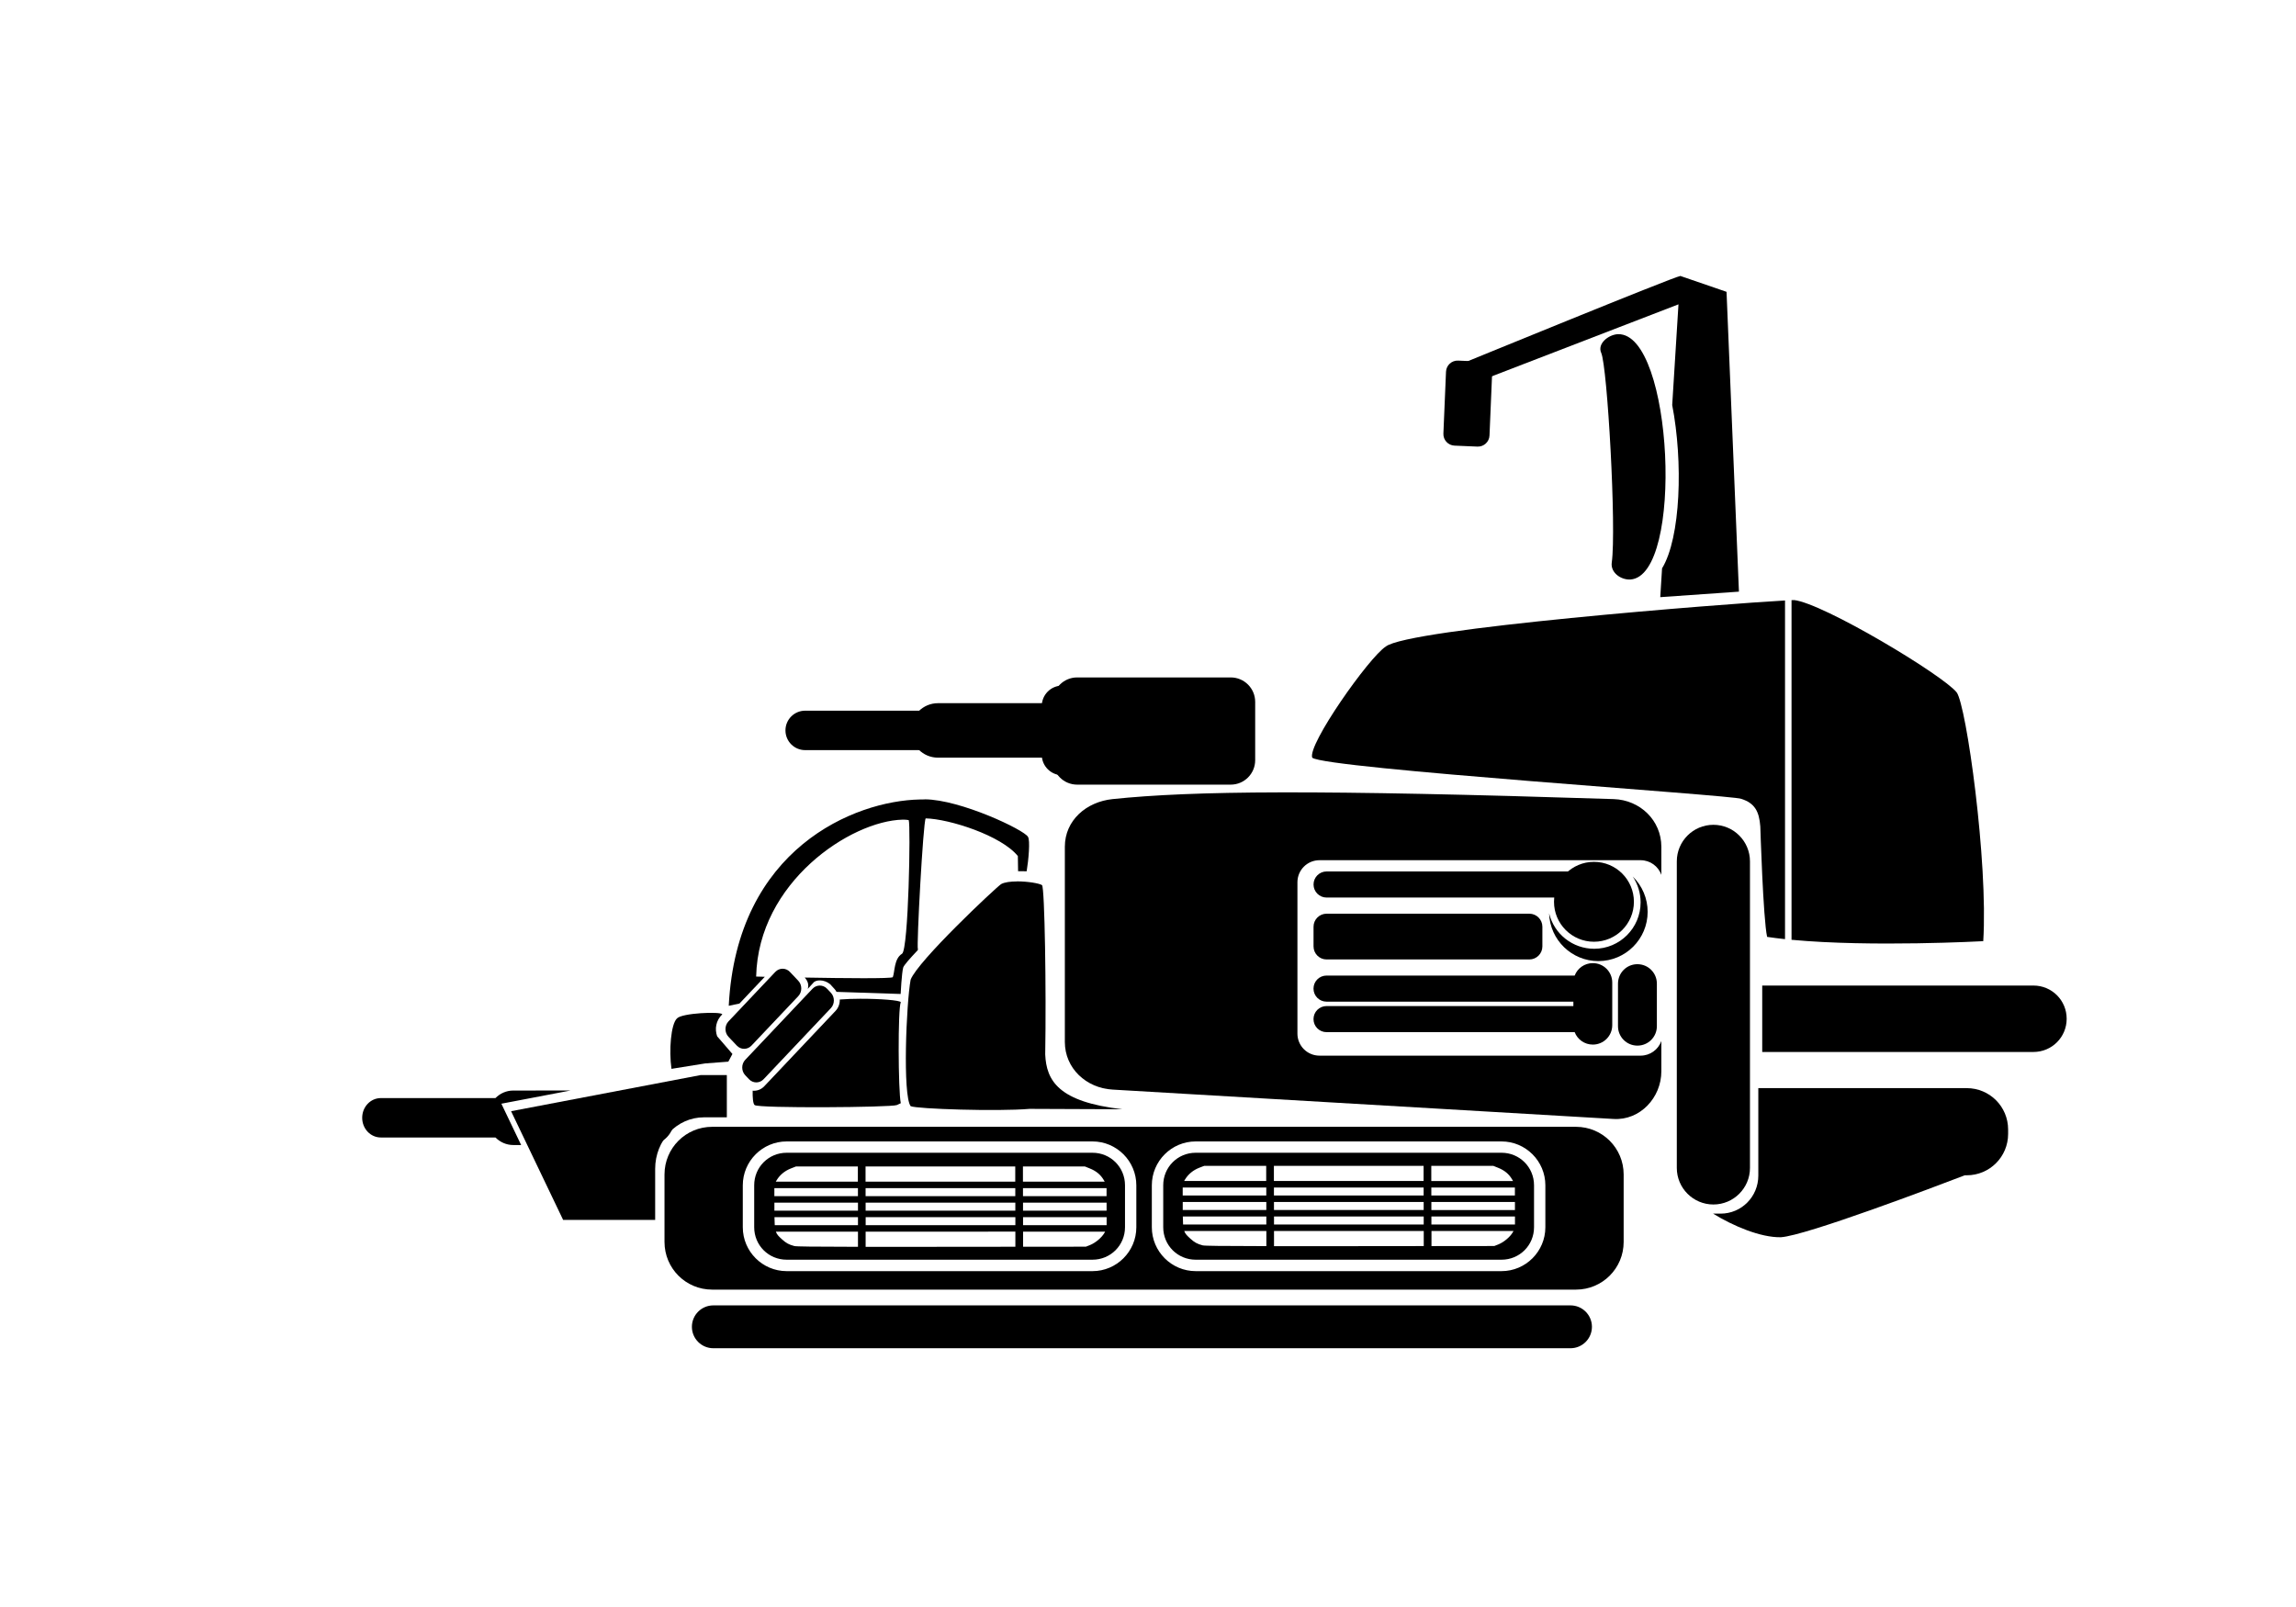
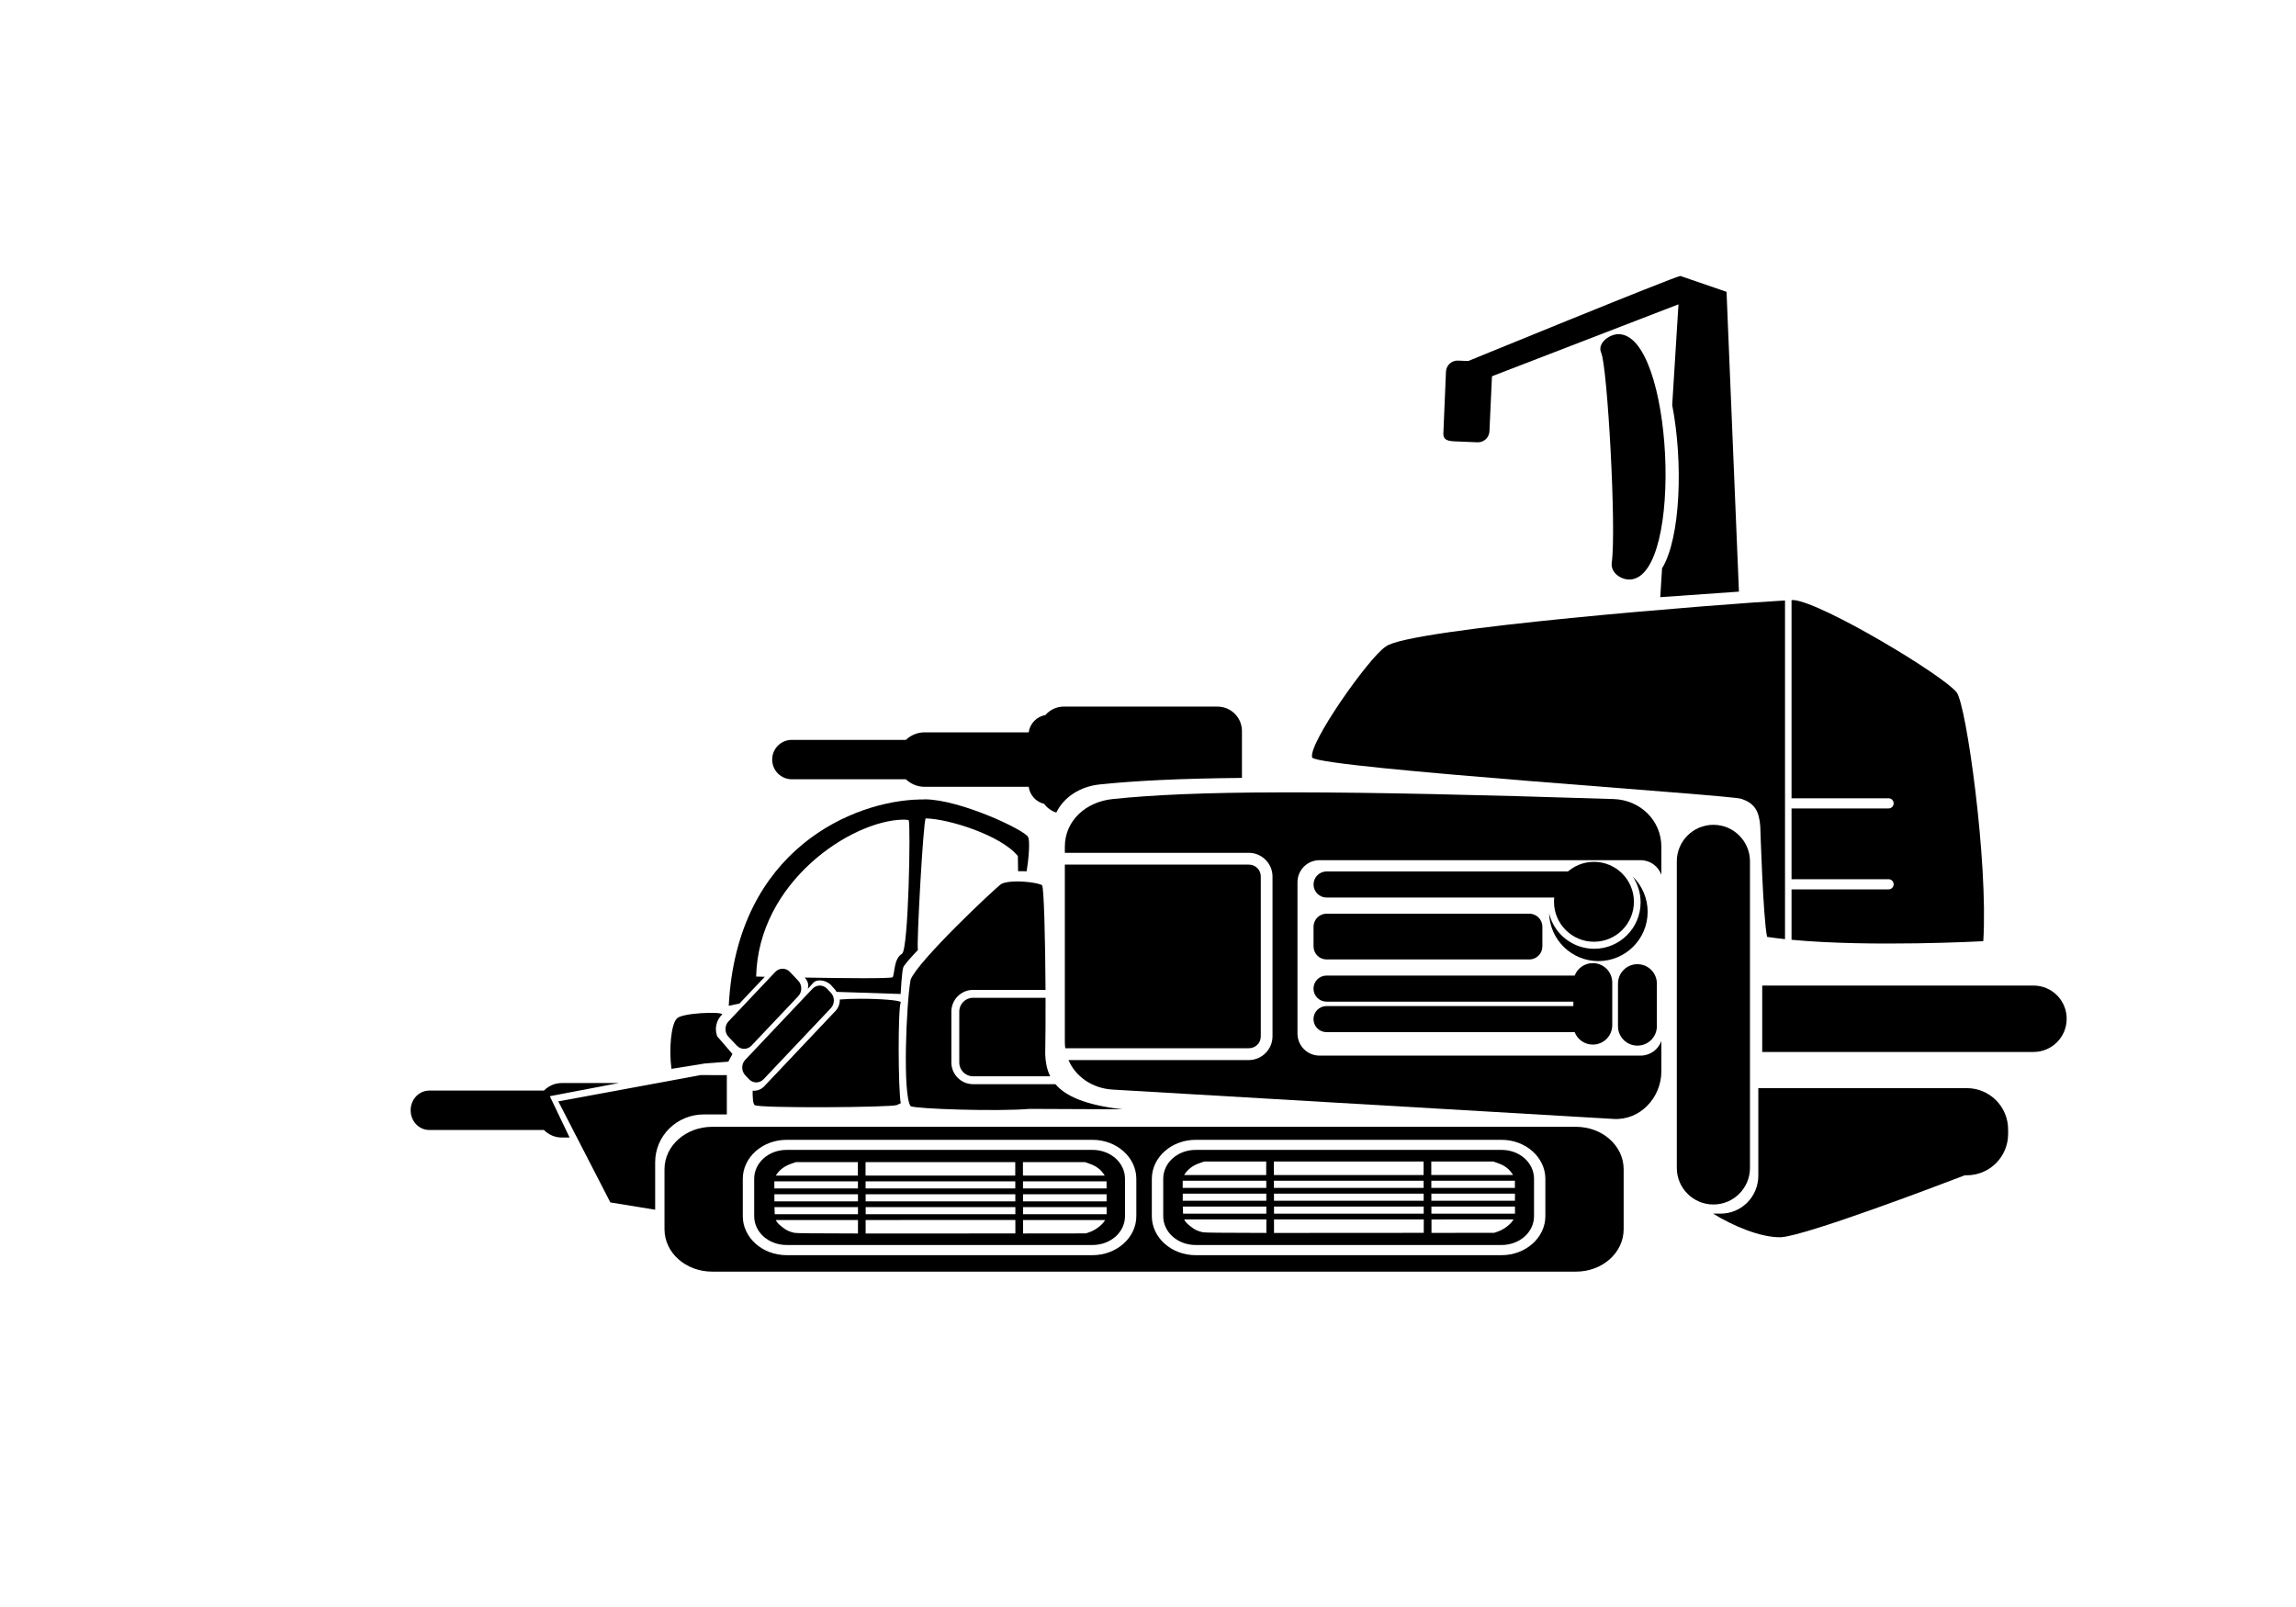
<svg xmlns="http://www.w3.org/2000/svg" width="60mm" height="42mm" viewBox="0 0 60 42" version="1.1" id="svg8">
  <defs id="defs2" />
  <g id="layer1" transform="translate(0,-255)" style="display:inline">
+     <path id="rect11075-2-6" style="display:inline;fill:#000000;stroke:none;stroke-width:0.36;stroke-linecap:round;stop-color:#000000" d="m 27.803,273.467 c -0.194,0 -0.367,0.086 -0.484,0.221 -0.228,0.039 -0.405,0.222 -0.437,0.452 h -2.717 c -0.191,0 -0.365,0.075 -0.492,0.197 h -2.979 c -0.286,0 -0.515,0.23 -0.515,0.515 0,0.286 0.23,0.515 0.515,0.515 h 2.979 c 0.128,0.122 0.301,0.197 0.492,0.197 h 2.717 c 0.03,0.219 0.192,0.395 0.404,0.445 0.078,0.107 0.189,0.187 0.318,0.228 0.198,-0.411 0.631,-0.683 1.132,-0.735 0.922,-0.096 2.065,-0.155 3.719,-0.171 v -1.224 c 0,-0.354 -0.285,-0.639 -0.639,-0.639 z" />
    <path id="path16695" style="fill:#000000;stroke:none;stroke-width:0.265px;stroke-linecap:butt;stroke-linejoin:miter;stroke-opacity:1" d="m 43.908,262.211 -3.86e-4,0.003 c -0.155,0.014 -5.763,2.313 -5.763,2.313 l 0.612,0.396 5.106,-1.969 -0.164,2.632 c 0.287,1.481 0.224,3.467 -0.265,4.268 l -0.047,0.753 2.056,-0.144 -0.324,-7.836 z" />
-     <path id="rect11386-6" style="display:inline;fill:#000000;stroke:none;stroke-width:0.372;stroke-linecap:round;stop-color:#000000" d="m 13.413,283.502 c -0.181,0 -0.345,0.075 -0.466,0.197 H 9.953 c -0.27,0 -0.488,0.23 -0.488,0.515 0,0.286 0.218,0.515 0.488,0.515 h 2.995 c 0.121,0.122 0.285,0.197 0.466,0.197 h 0.205 l -0.517,-1.08 1.808,-0.345 z m 4.21,0.621 c -0.325,0.152 -0.578,0.443 -0.691,0.803 h 0.023 c 0.373,0 0.674,-0.318 0.674,-0.712 0,-0.031 -0.002,-0.061 -0.006,-0.091 z" />
-     <path id="path5536" style="fill:#000000;stroke:none;stroke-width:0.188px;stroke-linecap:butt;stroke-linejoin:miter;stroke-opacity:1" d="m 18.308,283.098 -4.952,0.944 1.36,2.841 h 2.405 v -1.334 c 0,-0.746 0.568,-1.347 1.274,-1.347 h 0.599 v -1.105 z" />
+     <path id="rect11386-6" style="display:inline;fill:#000000;stroke:none;stroke-width:0.372;stroke-linecap:round;stop-color:#000000" d="m 14.68,283.306 c -0.181,0 -0.345,0.075 -0.466,0.197 h -2.995 c -0.27,0 -0.488,0.23 -0.488,0.515 0,0.286 0.218,0.515 0.488,0.515 h 2.995 c 0.121,0.122 0.285,0.197 0.466,0.197 h 0.205 l -0.517,-1.08 1.808,-0.345 z" />
+     <path id="path5536" style="fill:#000000;stroke:none;stroke-width:0.181px;stroke-linecap:butt;stroke-linejoin:miter;stroke-opacity:1" d="m 18.308,283.098 -3.718,0.687 1.36,2.641 1.171,0.191 v -1.24 c 0,-0.693 0.568,-1.251 1.274,-1.251 h 0.599 v -1.027 z" />
    <path id="path7952" style="fill:#000000;stroke:none;stroke-width:0.088;stroke-linecap:round;stop-color:#000000" d="m 45.949,283.438 v 2.288 c 0,0.55 -0.439,0.993 -0.984,0.993 h -0.198 c 0.518,0.319 1.237,0.627 1.771,0.617 0.66,-0.042 4.037,-1.324 4.807,-1.619 h 0.05 c 0.599,0 1.082,-0.483 1.082,-1.082 v -0.114 c 0,-0.6 -0.483,-1.082 -1.082,-1.082 z" />
-     <path id="rect3687" style="fill:#000000;stroke-width:0.087;stroke-linecap:round;stop-color:#000000" d="m 18.611,284.45 c -0.69,0 -1.246,0.556 -1.246,1.246 v 1.763 c 0,0.69 0.556,1.246 1.246,1.246 h 22.573 c 0.69,0 1.246,-0.556 1.246,-1.246 v -1.763 c 0,-0.69 -0.556,-1.246 -1.246,-1.246 z m 1.947,0.382 h 7.991 c 0.632,0 1.146,0.514 1.146,1.147 v 1.096 c 0,0.632 -0.514,1.147 -1.146,1.147 h -7.991 c -0.632,0 -1.147,-0.514 -1.147,-1.147 v -1.096 c 0,-0.632 0.514,-1.147 1.147,-1.147 z m 10.689,0 h 7.991 c 0.632,0 1.146,0.514 1.146,1.147 v 1.096 c 0,0.632 -0.514,1.147 -1.146,1.147 h -7.991 c -0.632,0 -1.147,-0.514 -1.147,-1.147 v -1.096 c 0,-0.632 0.514,-1.147 1.147,-1.147 z m -10.689,0.296 c -0.473,0 -0.849,0.377 -0.849,0.85 v 1.096 c 0,0.473 0.376,0.849 0.849,0.849 h 7.991 c 0.473,0 0.85,-0.376 0.85,-0.849 v -1.096 c 0,-0.473 -0.377,-0.85 -0.85,-0.85 z m 10.689,0 c -0.473,0 -0.849,0.377 -0.849,0.85 v 1.096 c 0,0.473 0.376,0.849 0.849,0.849 h 7.991 c 0.473,0 0.85,-0.376 0.85,-0.849 v -1.096 c 2e-6,-0.473 -0.377,-0.85 -0.85,-0.85 z m 0.223,0.342 h 1.619 v 0.396 h -2.145 l 0.023,-0.038 c 0.083,-0.138 0.212,-0.245 0.37,-0.307 z m 1.82,0 h 1.956 1.956 v 0.396 h -3.912 z m 4.113,0 h 1.62 l 0.122,0.049 c 0.172,0.068 0.289,0.165 0.371,0.307 l 0.024,0.041 h -2.137 z m -16.604,0.017 h 1.619 v 0.396 h -2.145 l 0.023,-0.038 c 0.083,-0.138 0.212,-0.244 0.37,-0.306 z m 1.82,0 h 1.956 1.956 v 0.396 h -3.912 z m 4.113,0 h 1.62 l 0.122,0.049 c 0.172,0.068 0.289,0.165 0.371,0.307 l 0.024,0.041 h -2.137 z m 4.175,0.549 h 2.184 v 0.209 h -2.184 z m 2.384,0 h 3.912 v 0.209 h -3.912 z m 4.113,0 h 2.184 v 0.209 h -2.184 z m -17.168,0.017 h 2.184 v 0.209 h -2.184 z m 2.384,0 h 3.912 v 0.209 h -3.912 z m 4.113,0 h 2.184 v 0.209 h -2.184 z m 4.175,0.362 h 2.184 v 0.209 h -2.184 c -4.8e-5,-0.036 0,-0.066 0,-0.106 z m 2.384,0 h 3.912 v 0.209 h -3.912 z m 4.113,0 h 2.184 v 0.112 0.098 h -2.184 z m -17.168,0.017 h 2.184 v 0.209 h -2.184 c -4.8e-5,-0.036 0,-0.066 0,-0.106 z m 2.384,0 h 3.912 v 0.209 h -3.912 z m 4.113,0 h 2.184 v 0.112 0.098 h -2.184 z m 4.176,0.362 h 2.182 v 0.209 h -2.175 c -0.004,-0.056 -0.006,-0.124 -0.007,-0.209 z m 2.383,0 h 3.912 v 0.209 h -3.912 z m 4.113,0 h 2.184 v 0.209 h -2.184 z m -17.167,0.017 h 2.182 v 0.209 h -2.175 c -0.004,-0.056 -0.006,-0.124 -0.007,-0.209 z m 2.383,0 h 3.912 v 0.209 h -3.912 z m 4.113,0 h 2.184 v 0.209 h -2.184 z m 10.471,0.361 v 0.395 l -1.924,0.002 c -0.824,7.8e-4 -1.468,7.8e-4 -1.989,3.9e-4 v -0.396 z m -4.113,3.8e-4 v 0.396 c -1.208,-0.002 -1.615,-0.007 -1.663,-0.02 v 3.8e-4 c -0.143,-0.038 -0.213,-0.076 -0.322,-0.175 -0.084,-0.076 -0.133,-0.122 -0.161,-0.201 z m 6.459,0 -0.021,0.037 c -0.071,0.122 -0.237,0.26 -0.38,0.316 l -0.102,0.04 -1.641,0.002 v -0.395 z m -13.018,0.017 v 0.395 l -1.924,0.002 c -0.824,7.7e-4 -1.468,7.7e-4 -1.989,3.9e-4 v -0.396 z m 2.346,3.9e-4 -0.021,0.037 c -0.071,0.122 -0.237,0.26 -0.38,0.316 l -0.102,0.04 -1.641,0.002 v -0.395 z m -8.604,3.9e-4 h 2.145 v 0.396 c -1.208,-0.002 -1.615,-0.007 -1.663,-0.02 -0.143,-0.038 -0.213,-0.076 -0.322,-0.175 -0.084,-0.076 -0.133,-0.122 -0.161,-0.201 z" />
+     <path id="rect3687" style="fill:#000000;stroke-width:0.083;stroke-linecap:round;stop-color:#000000" d="m 18.611,284.45 c -0.69,0 -1.246,0.495 -1.246,1.109 v 1.568 c 0,0.614 0.556,1.108 1.246,1.108 h 22.573 c 0.69,0 1.246,-0.494 1.246,-1.108 v -1.568 c 0,-0.614 -0.556,-1.109 -1.246,-1.109 z m 1.947,0.34 h 7.991 c 0.632,0 1.146,0.457 1.146,1.02 v 0.975 c 0,0.563 -0.514,1.02 -1.146,1.02 h -7.991 c -0.632,0 -1.147,-0.457 -1.147,-1.02 v -0.975 c 0,-0.563 0.514,-1.02 1.147,-1.02 z m 10.689,0 h 7.991 c 0.632,0 1.146,0.457 1.146,1.02 v 0.975 c 0,0.563 -0.514,1.02 -1.146,1.02 h -7.991 c -0.632,0 -1.147,-0.457 -1.147,-1.02 v -0.975 c 0,-0.563 0.514,-1.02 1.147,-1.02 z m -10.689,0.263 c -0.473,0 -0.849,0.336 -0.849,0.756 v 0.975 c 0,0.421 0.376,0.755 0.849,0.755 h 7.991 c 0.473,0 0.85,-0.334 0.85,-0.755 v -0.975 c 0,-0.421 -0.377,-0.756 -0.85,-0.756 z m 10.689,0 c -0.473,0 -0.849,0.336 -0.849,0.756 v 0.975 c 0,0.421 0.376,0.755 0.849,0.755 h 7.991 c 0.473,0 0.85,-0.334 0.85,-0.755 v -0.975 c 2e-6,-0.421 -0.377,-0.756 -0.85,-0.756 z m 0.223,0.304 h 1.619 v 0.353 h -2.145 l 0.023,-0.034 c 0.083,-0.123 0.212,-0.218 0.37,-0.273 z m 1.82,0 h 1.956 1.956 v 0.353 h -3.912 z m 4.113,0 h 1.62 l 0.122,0.043 c 0.172,0.061 0.289,0.147 0.371,0.273 l 0.024,0.036 h -2.137 z m -16.604,0.015 h 1.619 v 0.353 h -2.145 l 0.023,-0.034 c 0.083,-0.123 0.212,-0.217 0.37,-0.272 z m 1.82,0 h 1.956 1.956 v 0.353 h -3.912 z m 4.113,0 h 1.62 l 0.122,0.043 c 0.172,0.061 0.289,0.147 0.371,0.273 l 0.024,0.036 h -2.137 z m 4.175,0.488 h 2.184 v 0.186 h -2.184 z m 2.384,0 h 3.912 v 0.186 h -3.912 z m 4.113,0 h 2.184 v 0.186 h -2.184 z m -17.168,0.015 h 2.184 v 0.186 h -2.184 z m 2.384,0 h 3.912 v 0.186 h -3.912 z m 4.113,0 h 2.184 v 0.186 h -2.184 z m 4.175,0.322 h 2.184 v 0.186 h -2.184 c -4.8e-5,-0.032 0,-0.059 0,-0.095 z m 2.384,0 h 3.912 v 0.186 h -3.912 z m 4.113,0 h 2.184 v 0.099 0.087 h -2.184 z m -17.168,0.015 h 2.184 v 0.186 h -2.184 c -4.8e-5,-0.032 0,-0.059 0,-0.095 z m 2.384,0 h 3.912 v 0.186 h -3.912 z m 4.113,0 h 2.184 v 0.099 0.087 h -2.184 z m 4.176,0.322 h 2.182 v 0.186 h -2.175 c -0.004,-0.05 -0.006,-0.11 -0.007,-0.186 z m 2.383,0 h 3.912 v 0.186 h -3.912 z m 4.113,0 h 2.184 v 0.186 h -2.184 z m -17.167,0.015 h 2.182 v 0.186 h -2.175 c -0.004,-0.05 -0.006,-0.11 -0.007,-0.186 z m 2.383,0 h 3.912 v 0.186 h -3.912 z m 4.113,0 h 2.184 v 0.186 h -2.184 z m 10.471,0.321 v 0.351 l -1.924,0.002 c -0.824,6.9e-4 -1.468,6.9e-4 -1.989,3.4e-4 v -0.353 z m -4.113,3.3e-4 v 0.353 c -1.208,-0.002 -1.615,-0.006 -1.663,-0.018 v 3.3e-4 c -0.143,-0.034 -0.213,-0.068 -0.322,-0.156 -0.084,-0.068 -0.133,-0.109 -0.161,-0.179 z m 6.459,0 -0.021,0.033 c -0.071,0.108 -0.237,0.231 -0.38,0.281 l -0.102,0.036 -1.641,0.002 v -0.351 z m -13.018,0.015 v 0.351 l -1.924,0.002 c -0.824,6.9e-4 -1.468,6.9e-4 -1.989,3.5e-4 v -0.353 z m 2.346,3.5e-4 -0.021,0.033 c -0.071,0.108 -0.237,0.231 -0.38,0.281 l -0.102,0.036 -1.641,0.002 v -0.351 z m -8.604,3.4e-4 h 2.145 v 0.352 c -1.208,-0.002 -1.615,-0.006 -1.663,-0.017 -0.143,-0.034 -0.213,-0.068 -0.322,-0.156 -0.084,-0.068 -0.133,-0.109 -0.161,-0.179 z" />
    <rect style="fill:#000000;stroke-width:0.087;stroke-linecap:round;stop-color:#000000" id="rect962" width="1.912" height="9.923" x="43.819" y="276.557" ry="0.956" />
    <path id="rect1067" style="fill:#000000;stroke-width:0.073;stroke-linecap:round;stop-color:#000000" d="m 46.051,280.758 v 1.736 h 7.088 c 0.481,0 0.868,-0.387 0.868,-0.868 0,-0.481 -0.387,-0.868 -0.868,-0.868 z" />
-     <path id="path8320" style="color:#000000;fill:#000000;stroke-width:0.175px;-inkscape-stroke:none" d="m 46.879,270.684 c -0.014,0 -0.037,7.3e-4 -0.062,10e-4 v 8.877 c 2.082,0.197 5.01,0.036 5.01,0.036 0.131,-2.064 -0.442,-6.168 -0.695,-6.503 -0.359,-0.451 -3.488,-2.332 -4.254,-2.413 z m -0.232,0.01 c -1.556,0.085 -9.873,0.734 -10.436,1.206 -0.436,0.279 -2.049,2.568 -1.919,2.903 0.343,0.284 11.036,0.981 11.21,1.075 0.354,0.113 0.469,0.326 0.499,0.722 0,0 0.074,2.424 0.178,2.886 0.149,0.022 0.306,0.042 0.468,0.059 z" />
-     <path id="rect3429" style="stroke-width:0.087;stroke-linecap:round;stop-color:#000000" d="m 33.492,275.709 c -2.041,0.004 -3.372,0.067 -4.419,0.176 -0.687,0.072 -1.246,0.556 -1.246,1.246 v 5.1 c 0,0.69 0.557,1.206 1.246,1.246 l 13.096,0.768 c 0.689,0.04 1.246,-0.556 1.246,-1.246 v -0.791 c -0.08,0.223 -0.292,0.382 -0.543,0.382 h -8.39 c -0.32,0 -0.577,-0.257 -0.577,-0.577 v -3.954 c 0,-0.32 0.257,-0.577 0.577,-0.577 h 8.39 c 0.251,0 0.463,0.159 0.543,0.382 v -0.733 c 0,-0.69 -0.556,-1.224 -1.246,-1.246 -3.886,-0.125 -6.637,-0.18 -8.677,-0.176 z" />
+     <path id="path8320" style="color:#000000;fill:#000000;stroke-width:0.661px;-inkscape-stroke:none" d="M 177.18 59.273 L 177.18 59.277 C 177.128 59.277 177.041 59.28 176.947 59.281 L 176.947 78.854 L 186.531 78.854 A 0.5 0.5 0 0 1 187.033 79.355 A 0.5 0.5 0 0 1 186.531 79.857 L 176.947 79.857 L 176.947 86.848 L 186.531 86.848 A 0.5 0.5 0 0 1 187.033 87.35 A 0.5 0.5 0 0 1 186.531 87.852 L 176.947 87.852 L 176.947 92.832 C 184.816 93.578 195.885 92.971 195.885 92.971 C 196.38 85.169 194.215 69.657 193.258 68.393 C 191.902 66.687 180.075 59.58 177.18 59.273 z M 176.303 59.314 C 170.423 59.637 138.987 62.089 136.859 63.875 C 135.211 64.928 129.117 73.581 129.607 74.846 C 130.902 75.918 171.318 78.552 171.975 78.908 C 173.314 79.334 173.749 80.141 173.859 81.637 C 173.859 81.637 174.14 90.799 174.533 92.545 C 175.094 92.63 175.688 92.704 176.303 92.77 L 176.303 59.314 z " transform="matrix(0.2645833,0,0,0.2645833,0,255)" />
+     <path id="rect3429" style="stroke-width:0.331;stroke-linecap:round;stop-color:#000000" d="M 128.062 78.268 C 127.559 78.267 127.066 78.269 126.584 78.27 C 118.87 78.285 113.839 78.519 109.883 78.932 C 107.287 79.202 105.172 81.033 105.172 83.643 L 105.172 84.242 L 123.344 84.242 C 124.629 84.242 125.684 85.297 125.684 86.582 L 125.684 102.371 C 125.684 103.656 124.629 104.713 123.344 104.713 L 105.533 104.713 C 106.242 106.38 107.921 107.514 109.883 107.629 L 159.381 110.529 C 161.986 110.682 164.09 108.43 164.09 105.82 L 164.09 102.83 C 163.789 103.673 162.988 104.273 162.039 104.273 L 130.33 104.273 C 129.122 104.273 128.15 103.302 128.15 102.094 L 128.15 87.148 C 128.15 85.94 129.122 84.969 130.33 84.969 L 162.039 84.969 C 162.988 84.969 163.789 85.571 164.09 86.414 L 164.09 83.643 C 164.09 81.033 161.989 79.016 159.381 78.932 C 145.612 78.488 135.614 78.279 128.062 78.268 z M 105.172 85.408 L 105.172 102.92 C 105.172 103.133 105.188 103.341 105.215 103.545 L 123.344 103.545 C 124.006 103.545 124.525 103.033 124.525 102.371 L 124.525 86.582 C 124.525 85.92 124.006 85.408 123.344 85.408 L 105.172 85.408 z " transform="matrix(0.2645833,0,0,0.2645833,0,255)" />
    <path id="path1183-6-2" style="display:inline;fill:#000000;stroke-width:0.456;stroke-linecap:round;stop-color:#000000" d="m 42.668,277.909 a 1.213,1.213 0 0 1 0.205,0.675 1.213,1.213 0 0 1 -1.213,1.213 1.213,1.213 0 0 1 -1.178,-0.925 1.288,1.288 0 0 0 1.287,1.247 1.288,1.288 0 0 0 1.288,-1.288 1.288,1.288 0 0 0 -0.389,-0.922 z" />
    <circle style="fill:#000000;stroke-width:0.37;stroke-linecap:round;stop-color:#000000" id="path1183" cx="41.654" cy="278.569" r="1.044" />
    <path id="rect1287" style="fill:#000000;stroke-width:0.37;stroke-linecap:round;stop-color:#000000" d="m 41.624,280.172 c -0.217,0 -0.401,0.135 -0.474,0.325 h -6.484 c -0.189,0 -0.341,0.152 -0.341,0.341 0,0.189 0.152,0.341 0.341,0.341 h 6.45 v 0.115 h -6.45 c -0.189,0 -0.341,0.152 -0.341,0.341 0,0.189 0.152,0.341 0.341,0.341 h 6.484 c 0.073,0.19 0.257,0.325 0.474,0.325 0.281,0 0.508,-0.226 0.508,-0.508 v -1.113 c 0,-0.281 -0.226,-0.508 -0.508,-0.508 z m 1.152,0.028 c -0.275,0.007 -0.494,0.231 -0.494,0.508 v 1.112 c 0,0.281 0.226,0.508 0.508,0.508 0.281,0 0.508,-0.226 0.508,-0.508 v -1.112 c 0,-0.281 -0.226,-0.508 -0.508,-0.508 -0.004,0 -0.009,-1.1e-4 -0.013,0 z" />
    <rect style="fill:#000000;stroke-width:0.377;stroke-linecap:round;stop-color:#000000" id="rect1418" width="7.401" height="0.682" x="34.326" y="277.776" ry="0.341" />
    <rect style="fill:#000000;stroke-width:0.37;stroke-linecap:round;stop-color:#000000" id="rect1820" width="5.98" height="1.196" x="34.326" y="278.88" ry="0.341" />
-     <path id="path3425" style="fill:#000000;stroke:none;stroke-width:0.188px;stroke-linecap:butt;stroke-linejoin:miter;stroke-opacity:1" d="m 26.578,278.037 c -0.168,1.2e-4 -0.327,0.019 -0.417,0.07 -0.162,0.113 -2.181,2.012 -2.364,2.498 -0.114,0.617 -0.212,3.016 0,3.305 0.156,0.074 2.276,0.142 3.106,0.071 l 2.431,0.01 c -1.678,-0.19 -1.989,-0.749 -2.02,-1.433 0.029,-1.686 -0.013,-4.35 -0.083,-4.424 -0.066,-0.047 -0.373,-0.099 -0.654,-0.099 z" />
+     <path id="path3425" style="fill:#000000;stroke:none;stroke-width:0.709px;stroke-linecap:butt;stroke-linejoin:miter;stroke-opacity:1" d="M 100.451 87.068 C 99.815 87.069 99.217 87.141 98.875 87.334 C 98.261 87.762 90.632 94.939 89.939 96.777 C 89.509 99.11 89.137 108.178 89.939 109.268 C 90.527 109.547 98.542 109.806 101.682 109.537 L 110.871 109.576 C 107.188 109.159 105.245 108.272 104.242 107.096 L 96.111 107.096 C 94.928 107.096 93.965 106.133 93.965 104.949 L 93.965 99.928 C 93.965 98.744 94.928 97.781 96.111 97.781 L 103.266 97.781 C 103.239 92.622 103.105 87.638 102.922 87.443 C 102.674 87.267 101.511 87.068 100.451 87.068 z M 96.111 98.562 C 95.348 98.562 94.746 99.164 94.746 99.928 L 94.746 104.949 C 94.746 105.713 95.348 106.314 96.111 106.314 L 103.727 106.314 C 103.398 105.655 103.269 104.929 103.234 104.162 C 103.264 102.472 103.273 100.521 103.268 98.562 L 96.111 98.562 z " transform="matrix(0.2645833,0,0,0.2645833,0,255)" />
    <path id="path4004" style="fill:#000000;stroke:none;stroke-width:0.188px;stroke-linecap:butt;stroke-linejoin:miter;stroke-opacity:1" d="m 22.48,281.103 c -0.19,3.3e-4 -0.377,0.007 -0.535,0.02 0.004,0.107 -0.033,0.216 -0.111,0.298 l -1.862,1.969 c -0.083,0.088 -0.195,0.126 -0.303,0.116 -0.004,0.17 0.008,0.341 0.051,0.375 0.08,0.089 3.582,0.063 3.717,0 l 0.103,-0.048 c -0.068,-0.312 -0.079,-2.477 0,-2.64 -0.02,-0.051 -0.549,-0.091 -1.061,-0.09 z" />
    <rect style="fill:#000000;stroke:none;stroke-width:0.284;stroke-linecap:round;stop-color:#000000" id="rect5150" width="3.112" height="0.698" x="-180.706" y="208.764" ry="0.278" transform="matrix(0.6873006,-0.7263731,0.6873006,0.7263731,0,0)" />
    <rect style="fill:#000000;stroke:none;stroke-width:0.284;stroke-linecap:round;stop-color:#000000" id="rect5254" width="2.335" height="0.873" x="-180.333" y="207.754" ry="0.278" transform="matrix(0.6873006,-0.7263731,0.6873006,0.7263731,0,0)" />
-     <rect style="display:inline;fill:#000000;stroke:none;stroke-width:0.36;stroke-linecap:round;stop-color:#000000" id="rect11075-2" width="5.291" height="2.802" x="27.51" y="272.705" ry="0.639" />
-     <rect style="fill:#000000;stroke:none;stroke-width:0.305;stroke-linecap:round;stop-color:#000000" id="rect11075" width="4.541" height="2.343" x="27.224" y="272.918" ry="0.535" />
-     <rect style="fill:#000000;stroke:none;stroke-width:0.37;stroke-linecap:round;stop-color:#000000" id="rect11204" width="23.52" height="1.12" x="18.081" y="289.117" ry="0.56" />
-     <rect style="fill:#000000;stroke:none;stroke-width:0.423;stroke-linecap:round;stop-color:#000000" id="rect11386" width="6.307" height="1.424" x="23.8" y="273.378" ry="0.712" />
-     <rect style="display:inline;fill:#000000;stroke:none;stroke-width:0.36;stroke-linecap:round;stop-color:#000000" id="rect11386-0" width="6.307" height="1.031" x="20.526" y="273.574" ry="0.515" />
    <path id="path6116-3" style="display:inline;fill:#000000;stroke:none;stroke-width:0.188px;stroke-linecap:butt;stroke-linejoin:miter;stroke-opacity:1" d="m 24.169,275.893 c -0.046,-2.7e-4 -0.09,4.4e-4 -0.132,0.002 -1.705,0.033 -4.783,1.28 -4.993,5.392 l 0.28,-0.059 0.662,-0.699 c -0.165,-0.004 -0.226,-0.006 -0.226,-0.006 0.057,-2.475 2.477,-4.07 3.829,-4.101 0.011,-2.5e-4 0.021,-1.5e-4 0.032,0 0.043,6.4e-4 0.085,0.005 0.126,0.012 0.054,0.119 -0.004,3.388 -0.175,3.493 -0.212,0.13 -0.186,0.474 -0.241,0.612 -0.035,0.041 -1.289,0.028 -2.301,0.01 0.081,0.093 0.112,0.184 0.078,0.297 l 0.145,-0.159 c 0.06,-0.084 0.278,-0.098 0.441,0.036 l 0.116,0.127 c 0.02,0.022 0.037,0.047 0.05,0.073 l 1.676,0.055 c 0,0 0.027,-0.547 0.067,-0.691 0.019,-0.059 0.158,-0.219 0.382,-0.456 -0.004,-0.003 0.004,-0.018 0.002,-0.021 -0.039,-0.073 0.137,-3.324 0.203,-3.421 0.621,0.014 1.979,0.45 2.409,0.985 l 0.006,0.395 c 0.071,-10e-4 0.145,2.5e-4 0.224,0.002 0.05,-0.296 0.095,-0.808 0.035,-0.899 -0.096,-0.182 -1.767,-0.975 -2.695,-0.981 z" />
    <path style="fill:#000000;stroke:none;stroke-width:0.188px;stroke-linecap:butt;stroke-linejoin:miter;stroke-opacity:1" d="m 19.14,282.546 -0.399,-0.462 c -0.067,-0.19 -0.036,-0.409 0.135,-0.576 -0.052,-0.075 -1.056,-0.034 -1.185,0.109 -0.159,0.15 -0.212,0.832 -0.144,1.318 l 0.882,-0.142 0.604,-0.046 z" id="path14949" />
    <path id="rect16317" style="stroke-width:0.507;stroke-linecap:round;stop-color:#000000" d="m 42.284,263.734 c 1.438,-0.036 1.731,6.313 0.323,6.412 -0.257,0.013 -0.523,-0.186 -0.488,-0.441 0.125,-0.889 -0.114,-5.125 -0.276,-5.484 -0.106,-0.235 0.184,-0.475 0.441,-0.488 z" />
-     <rect style="fill:#000000;stroke:none;stroke-width:0.331;stroke-linecap:round;stop-color:#000000" id="rect17061" width="1.206" height="2.224" x="48.942" y="262.578" ry="0.303" transform="rotate(2.4223)" />
+     <path id="rect1756" style="stroke-width:0.331;stroke-linecap:round;stop-color:#000000" transform="rotate(2.4223)" d="m 49.245,262.578 h 0.599 c 0.168,0 0.304,0.135 0.303,0.303 l -0.005,1.506 c -5.25e-4,0.168 -0.135,0.303 -0.303,0.303 h -0.599 c -0.168,0 -0.299,-0.024 -0.299,-0.192 v -1.617 c 0,-0.168 0.135,-0.303 0.303,-0.303 z" />
  </g>
</svg>
